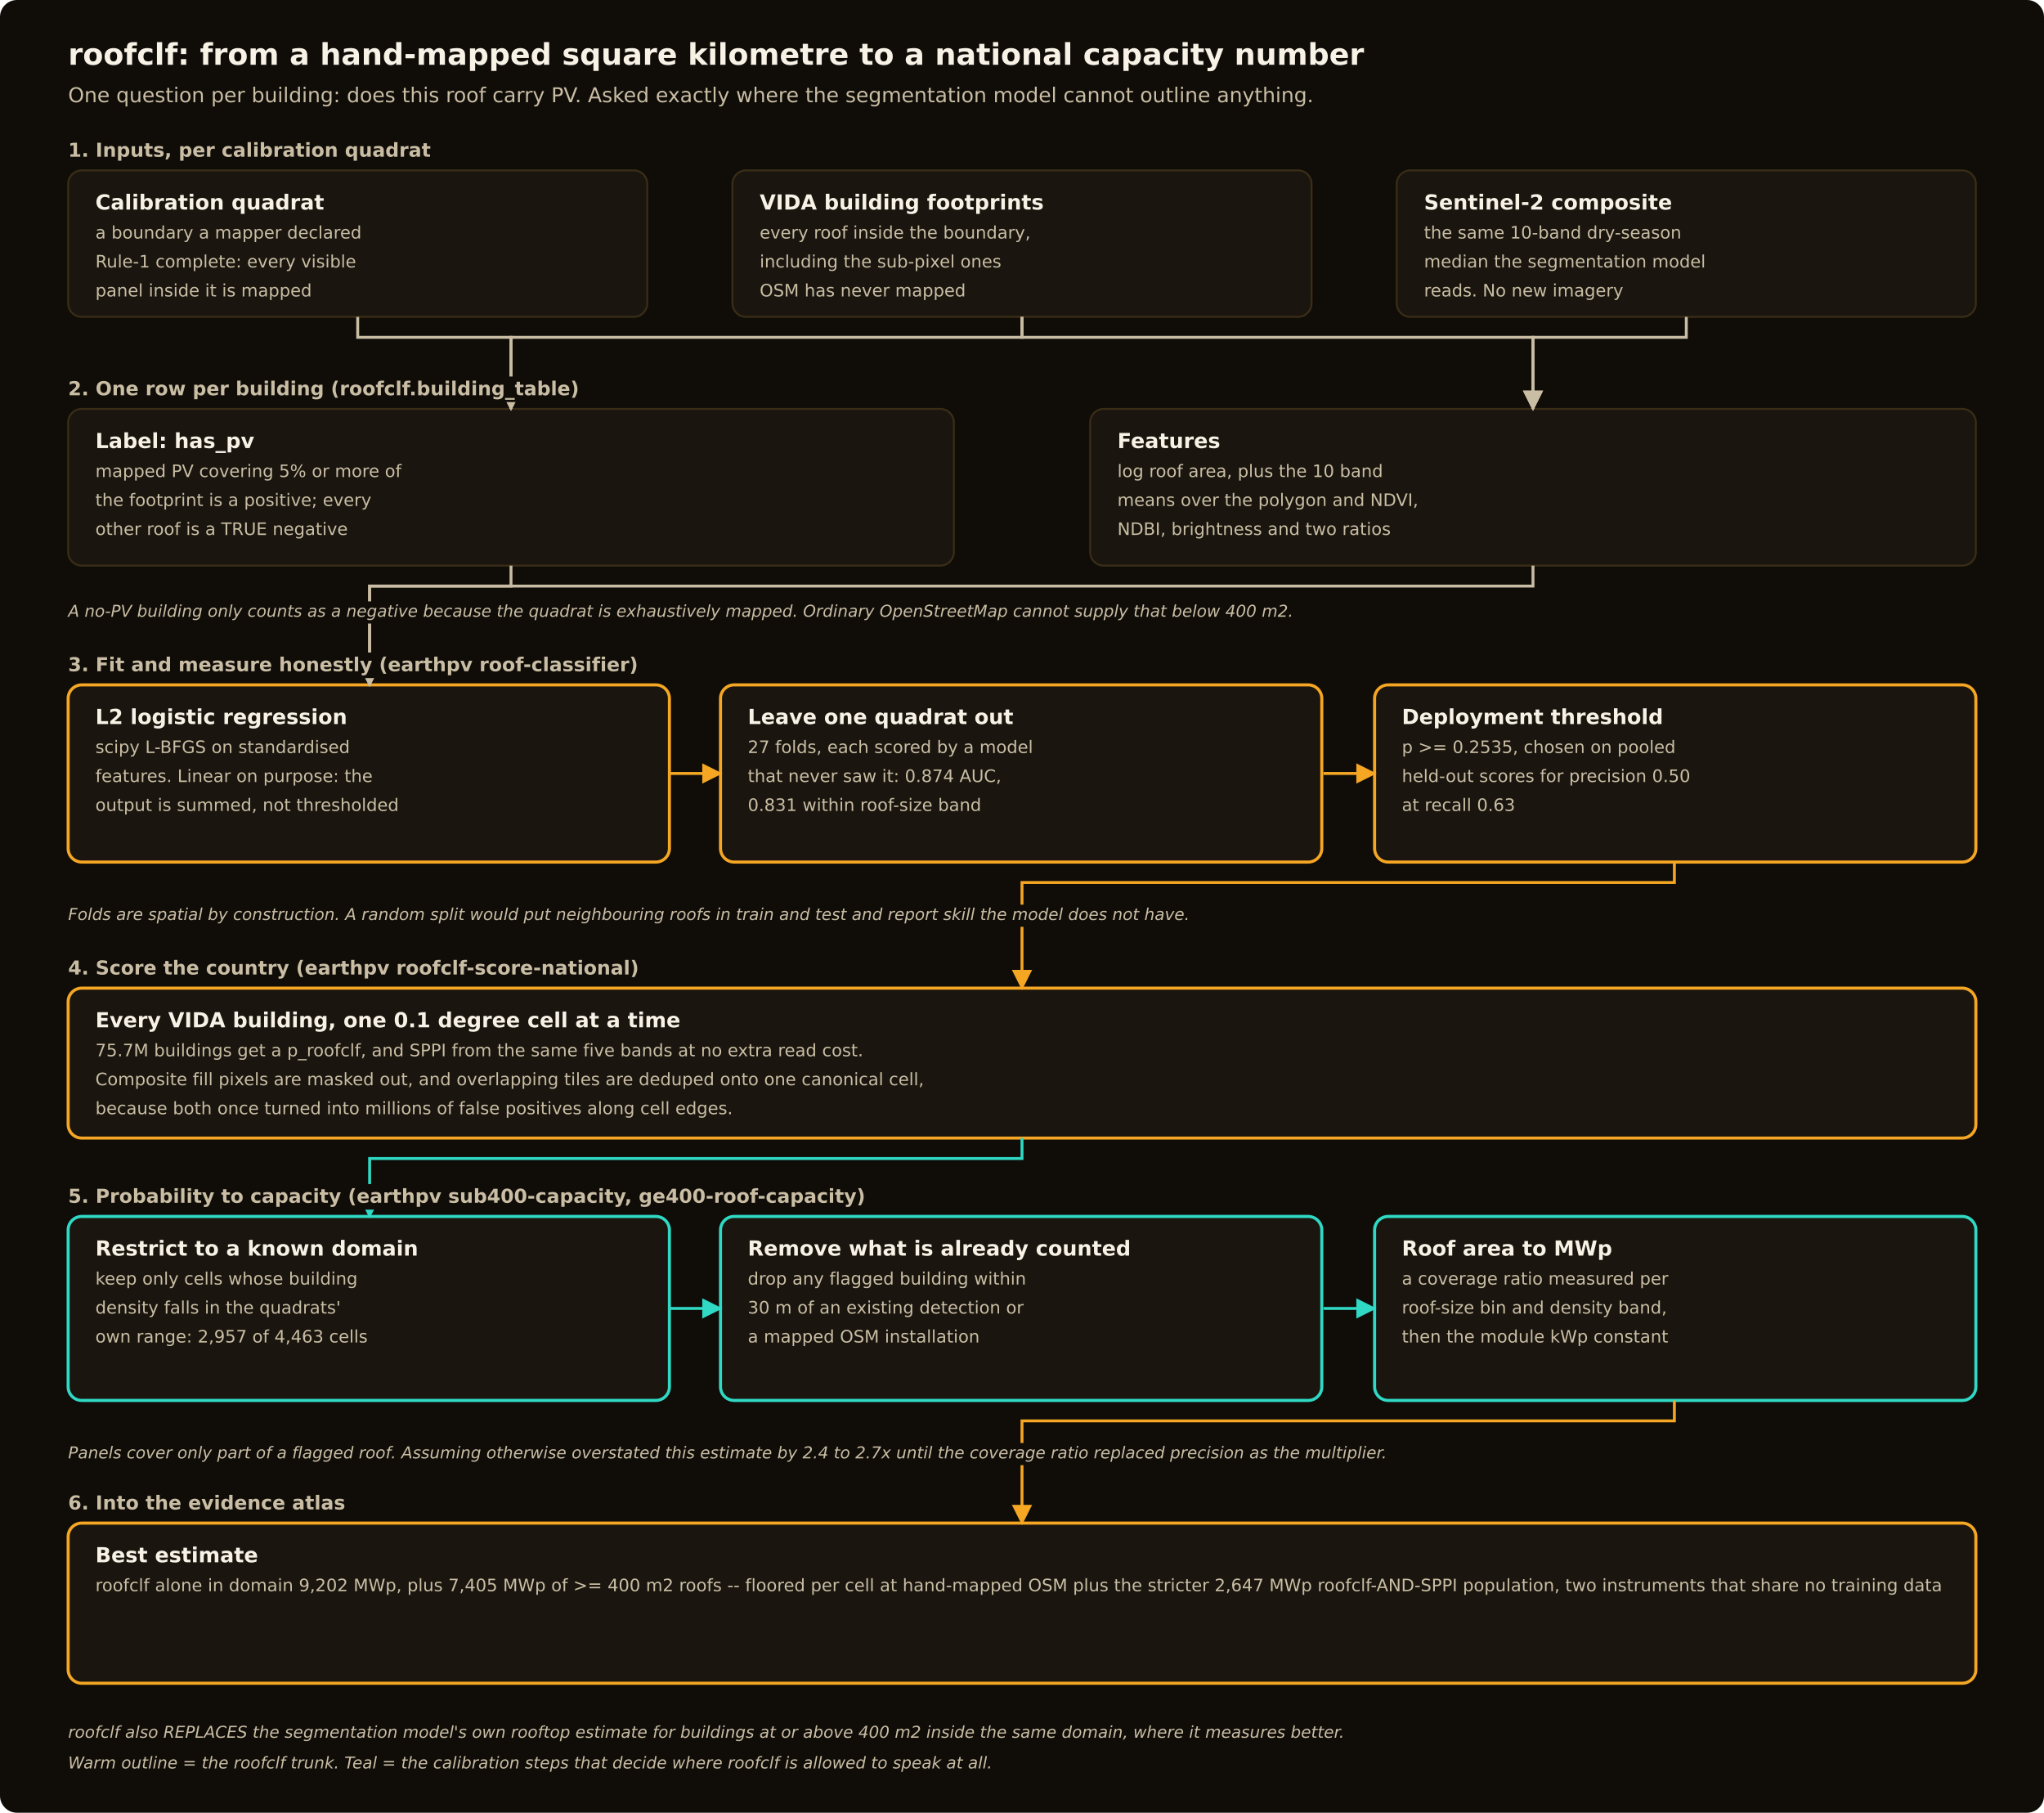
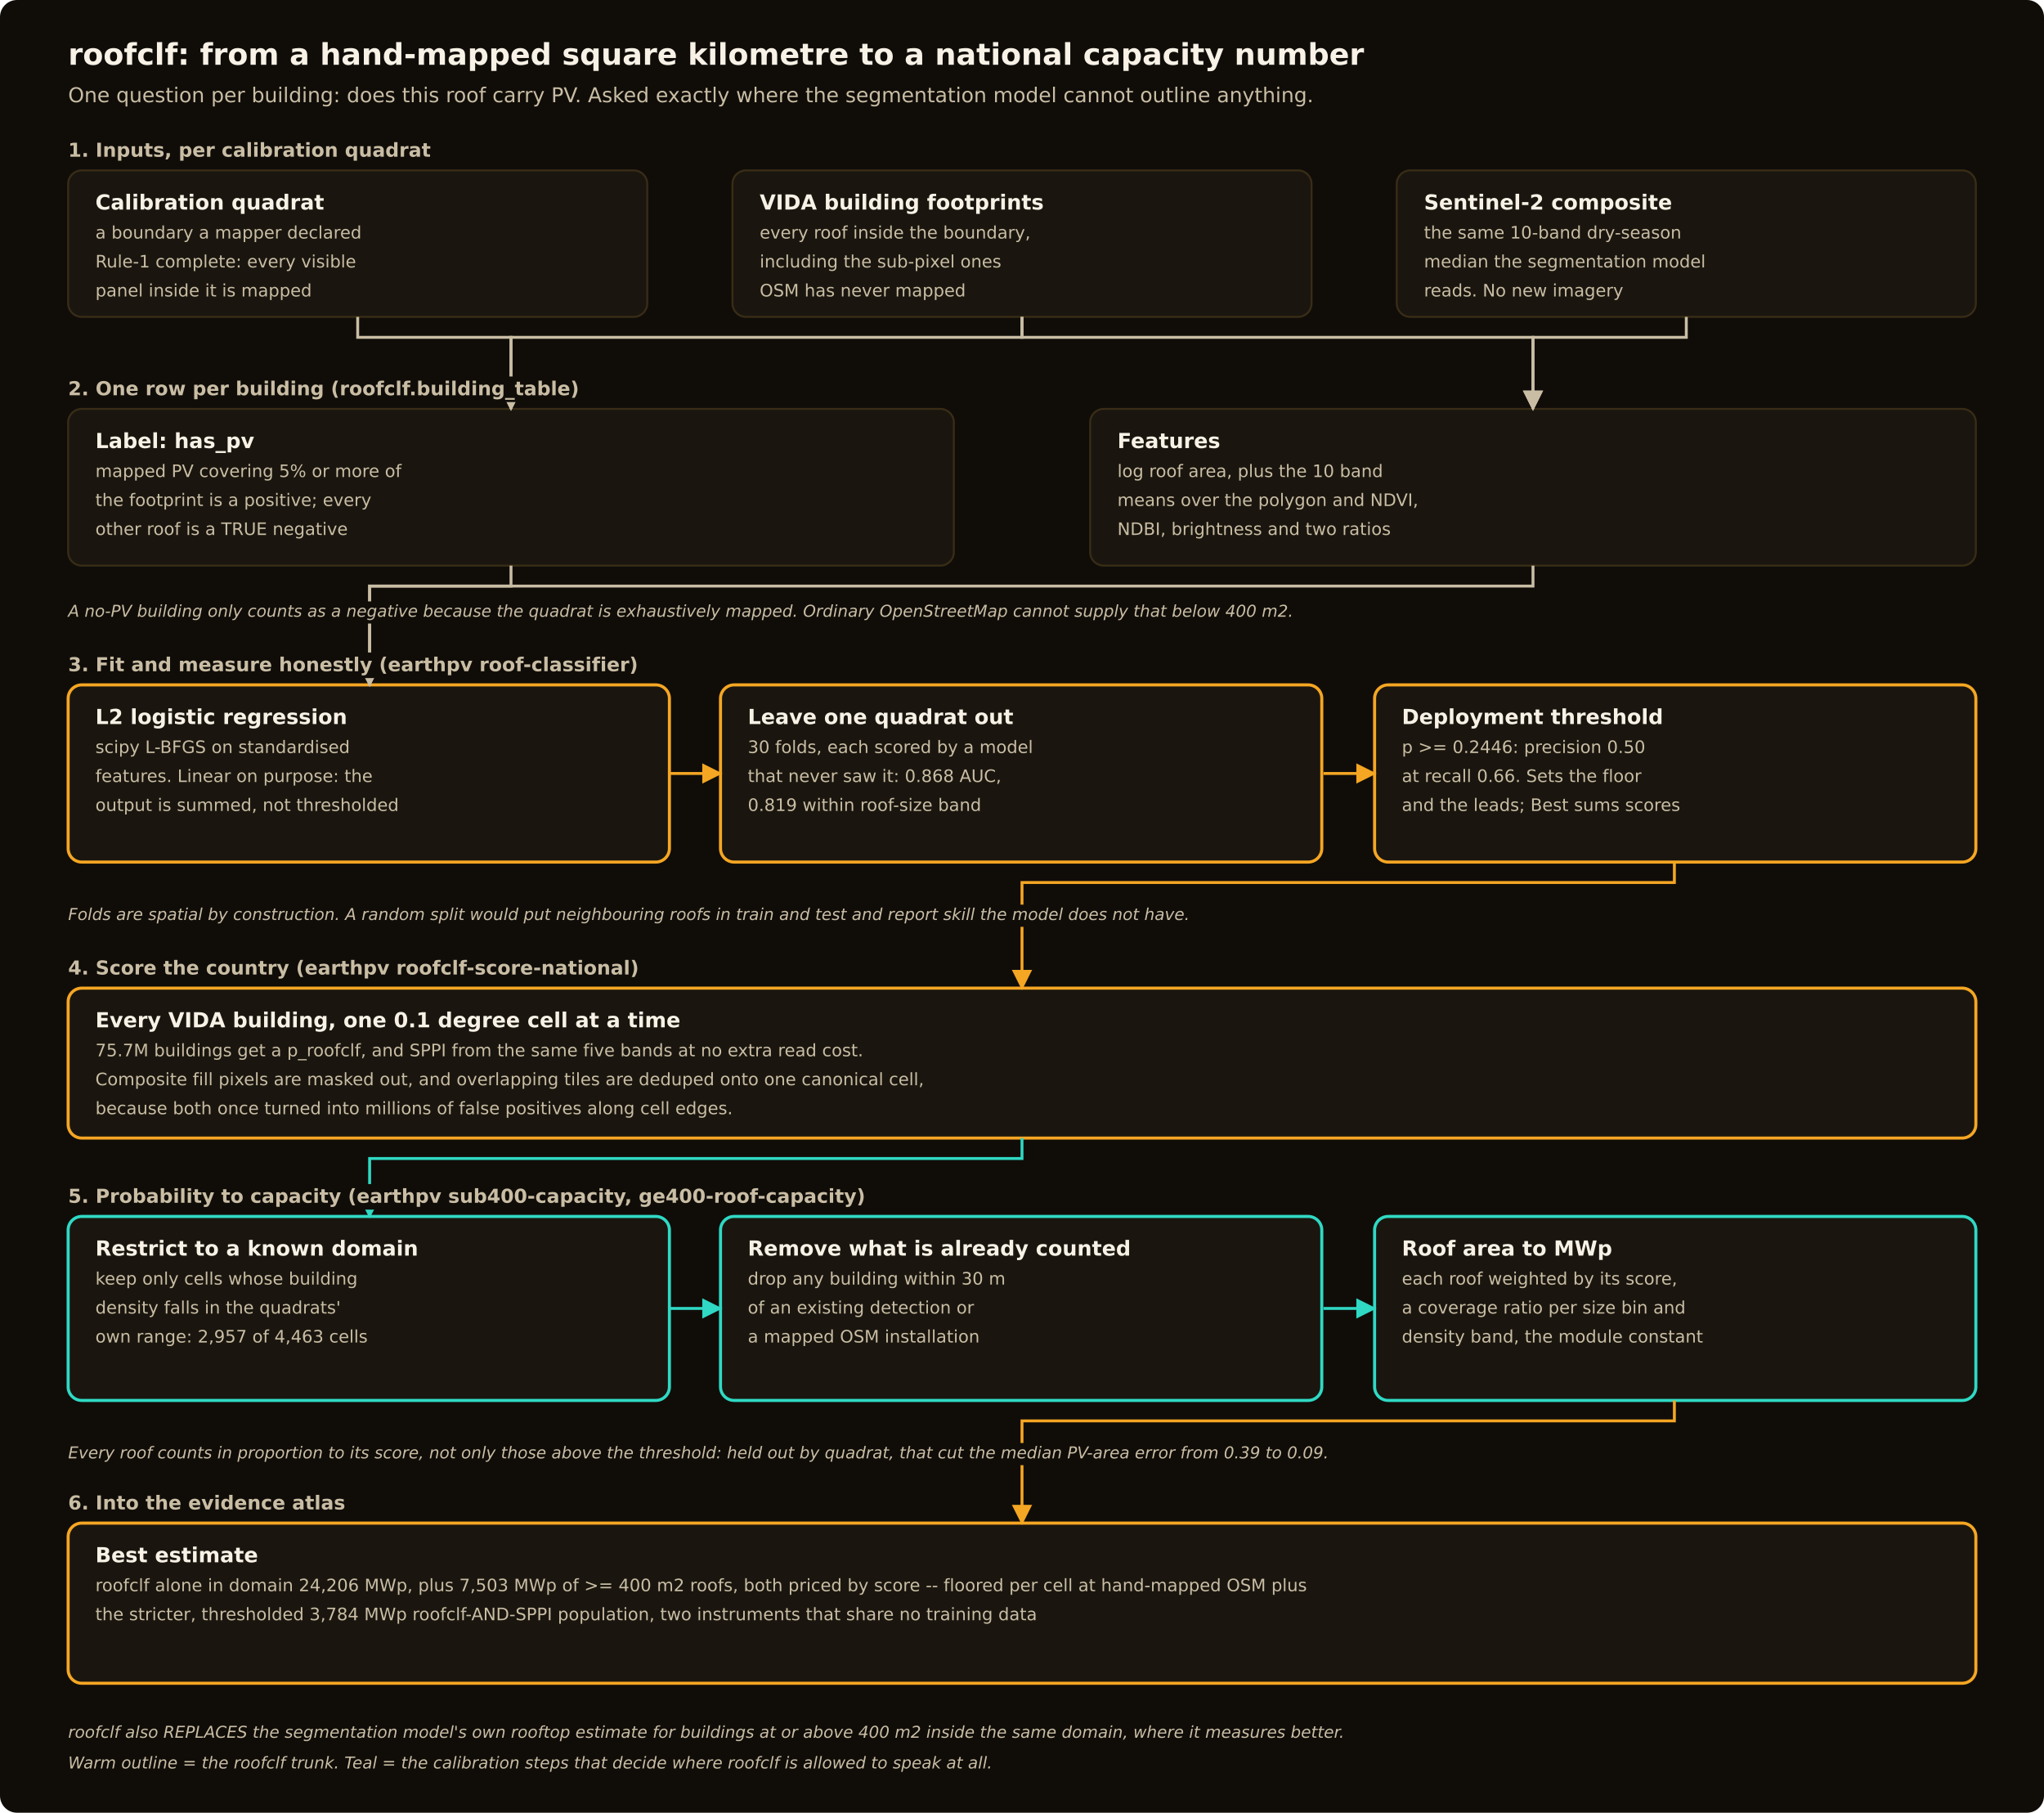
<svg xmlns="http://www.w3.org/2000/svg" width="1200" height="1064" viewBox="0 0 1200 1064" font-family="DejaVu Sans, system-ui, sans-serif">
  <defs>
    <marker id="ah-c9bda4-dark" viewBox="0 0 10 10" refX="9" refY="5" markerWidth="7" markerHeight="7" orient="auto-start-reverse">
      <path d="M0,0 L10,5 L0,10 z" fill="#c9bda4" />
    </marker>
    <marker id="ah-f5a623-dark" viewBox="0 0 10 10" refX="9" refY="5" markerWidth="7" markerHeight="7" orient="auto-start-reverse">
      <path d="M0,0 L10,5 L0,10 z" fill="#f5a623" />
    </marker>
    <marker id="ah-4fb2e8-dark" viewBox="0 0 10 10" refX="9" refY="5" markerWidth="7" markerHeight="7" orient="auto-start-reverse">
      <path d="M0,0 L10,5 L0,10 z" fill="#4fb2e8" />
    </marker>
    <marker id="ah-2fd9c4-dark" viewBox="0 0 10 10" refX="9" refY="5" markerWidth="7" markerHeight="7" orient="auto-start-reverse">
      <path d="M0,0 L10,5 L0,10 z" fill="#2fd9c4" />
    </marker>
  </defs>
  <rect width="1200" height="1064" rx="10" fill="#100d09" />
  <text x="40" y="38" font-size="17.5" font-weight="600" fill="#f7f1e6">roofclf: from a hand-mapped square kilometre to a national capacity number</text>
  <text x="40" y="60" font-size="12" fill="#c9bda4">One question per building: does this roof carry PV. Asked exactly where the segmentation model cannot outline anything.</text>
  <rect x="40" y="100" width="340" height="86" rx="8" fill="#1a160f" stroke="#3a2d16" stroke-width="1.1" />
  <text x="56" y="123" font-size="12.2" font-weight="600" fill="#f7f1e6">Calibration quadrat</text>
  <text x="56" y="140" font-size="10.1" fill="#c9bda4">a boundary a mapper declared</text>
  <text x="56" y="157" font-size="10.1" fill="#c9bda4">Rule-1 complete: every visible</text>
  <text x="56" y="174" font-size="10.1" fill="#c9bda4">panel inside it is mapped</text>
  <rect x="430" y="100" width="340" height="86" rx="8" fill="#1a160f" stroke="#3a2d16" stroke-width="1.1" />
  <text x="446" y="123" font-size="12.2" font-weight="600" fill="#f7f1e6">VIDA building footprints</text>
  <text x="446" y="140" font-size="10.1" fill="#c9bda4">every roof inside the boundary,</text>
  <text x="446" y="157" font-size="10.1" fill="#c9bda4">including the sub-pixel ones</text>
  <text x="446" y="174" font-size="10.1" fill="#c9bda4">OSM has never mapped</text>
  <rect x="820" y="100" width="340" height="86" rx="8" fill="#1a160f" stroke="#3a2d16" stroke-width="1.1" />
  <text x="836" y="123" font-size="12.2" font-weight="600" fill="#f7f1e6">Sentinel-2 composite</text>
  <text x="836" y="140" font-size="10.1" fill="#c9bda4">the same 10-band dry-season</text>
  <text x="836" y="157" font-size="10.1" fill="#c9bda4">median the segmentation model</text>
  <text x="836" y="174" font-size="10.1" fill="#c9bda4">reads. No new imagery</text>
  <rect x="40" y="240" width="520" height="92" rx="8" fill="#1a160f" stroke="#3a2d16" stroke-width="1.1" />
  <text x="56" y="263" font-size="12.2" font-weight="600" fill="#f7f1e6">Label: has_pv</text>
  <text x="56" y="280" font-size="10.1" fill="#c9bda4">mapped PV covering 5% or more of</text>
  <text x="56" y="297" font-size="10.1" fill="#c9bda4">the footprint is a positive; every</text>
  <text x="56" y="314" font-size="10.1" fill="#c9bda4">other roof is a TRUE negative</text>
  <rect x="640" y="240" width="520" height="92" rx="8" fill="#1a160f" stroke="#3a2d16" stroke-width="1.1" />
  <text x="656" y="263" font-size="12.2" font-weight="600" fill="#f7f1e6">Features</text>
  <text x="656" y="280" font-size="10.1" fill="#c9bda4">log roof area, plus the 10 band</text>
  <text x="656" y="297" font-size="10.1" fill="#c9bda4">means over the polygon and NDVI,</text>
  <text x="656" y="314" font-size="10.1" fill="#c9bda4">NDBI, brightness and two ratios</text>
  <rect x="40" y="402" width="353" height="104" rx="8" fill="#1a160f" stroke="#f5a623" stroke-width="1.8" />
  <text x="56" y="425" font-size="12.2" font-weight="600" fill="#f7f1e6">L2 logistic regression</text>
  <text x="56" y="442" font-size="10.1" fill="#c9bda4">scipy L-BFGS on standardised</text>
  <text x="56" y="459" font-size="10.1" fill="#c9bda4">features. Linear on purpose: the</text>
  <text x="56" y="476" font-size="10.1" fill="#c9bda4">output is summed, not thresholded</text>
  <rect x="423" y="402" width="353" height="104" rx="8" fill="#1a160f" stroke="#f5a623" stroke-width="1.8" />
  <text x="439" y="425" font-size="12.2" font-weight="600" fill="#f7f1e6">Leave one quadrat out</text>
-   <text x="439" y="442" font-size="10.1" fill="#c9bda4">27 folds, each scored by a model</text>
-   <text x="439" y="459" font-size="10.1" fill="#c9bda4">that never saw it: 0.874 AUC,</text>
-   <text x="439" y="476" font-size="10.1" fill="#c9bda4">0.831 within roof-size band</text>
+   <text x="439" y="442" font-size="10.1" fill="#c9bda4">30 folds, each scored by a model</text>
+   <text x="439" y="459" font-size="10.1" fill="#c9bda4">that never saw it: 0.868 AUC,</text>
+   <text x="439" y="476" font-size="10.1" fill="#c9bda4">0.819 within roof-size band</text>
  <rect x="807" y="402" width="353" height="104" rx="8" fill="#1a160f" stroke="#f5a623" stroke-width="1.8" />
  <text x="823" y="425" font-size="12.2" font-weight="600" fill="#f7f1e6">Deployment threshold</text>
-   <text x="823" y="442" font-size="10.1" fill="#c9bda4">p &gt;= 0.2535, chosen on pooled</text>
-   <text x="823" y="459" font-size="10.1" fill="#c9bda4">held-out scores for precision 0.50</text>
-   <text x="823" y="476" font-size="10.1" fill="#c9bda4">at recall 0.63</text>
+   <text x="823" y="442" font-size="10.1" fill="#c9bda4">p &gt;= 0.2446: precision 0.50</text>
+   <text x="823" y="459" font-size="10.1" fill="#c9bda4">at recall 0.66. Sets the floor</text>
+   <text x="823" y="476" font-size="10.1" fill="#c9bda4">and the leads; Best sums scores</text>
  <rect x="40" y="580" width="1120" height="88" rx="8" fill="#1a160f" stroke="#f5a623" stroke-width="1.8" />
  <text x="56" y="603" font-size="12.2" font-weight="600" fill="#f7f1e6">Every VIDA building, one 0.1 degree cell at a time</text>
  <text x="56" y="620" font-size="10.1" fill="#c9bda4">75.7M buildings get a p_roofclf, and SPPI from the same five bands at no extra read cost.</text>
  <text x="56" y="637" font-size="10.1" fill="#c9bda4">Composite fill pixels are masked out, and overlapping tiles are deduped onto one canonical cell,</text>
  <text x="56" y="654" font-size="10.1" fill="#c9bda4">because both once turned into millions of false positives along cell edges.</text>
  <rect x="40" y="714" width="353" height="108" rx="8" fill="#1a160f" stroke="#2fd9c4" stroke-width="1.8" />
  <text x="56" y="737" font-size="12.2" font-weight="600" fill="#f7f1e6">Restrict to a known domain</text>
  <text x="56" y="754" font-size="10.1" fill="#c9bda4">keep only cells whose building</text>
  <text x="56" y="771" font-size="10.1" fill="#c9bda4">density falls in the quadrats'</text>
  <text x="56" y="788" font-size="10.1" fill="#c9bda4">own range: 2,957 of 4,463 cells</text>
  <rect x="423" y="714" width="353" height="108" rx="8" fill="#1a160f" stroke="#2fd9c4" stroke-width="1.8" />
  <text x="439" y="737" font-size="12.2" font-weight="600" fill="#f7f1e6">Remove what is already counted</text>
-   <text x="439" y="754" font-size="10.1" fill="#c9bda4">drop any flagged building within</text>
-   <text x="439" y="771" font-size="10.1" fill="#c9bda4">30 m of an existing detection or</text>
+   <text x="439" y="754" font-size="10.1" fill="#c9bda4">drop any building within 30 m</text>
+   <text x="439" y="771" font-size="10.1" fill="#c9bda4">of an existing detection or</text>
  <text x="439" y="788" font-size="10.1" fill="#c9bda4">a mapped OSM installation</text>
  <rect x="807" y="714" width="353" height="108" rx="8" fill="#1a160f" stroke="#2fd9c4" stroke-width="1.8" />
  <text x="823" y="737" font-size="12.2" font-weight="600" fill="#f7f1e6">Roof area to MWp</text>
-   <text x="823" y="754" font-size="10.1" fill="#c9bda4">a coverage ratio measured per</text>
-   <text x="823" y="771" font-size="10.1" fill="#c9bda4">roof-size bin and density band,</text>
-   <text x="823" y="788" font-size="10.1" fill="#c9bda4">then the module kWp constant</text>
+   <text x="823" y="754" font-size="10.1" fill="#c9bda4">each roof weighted by its score,</text>
+   <text x="823" y="771" font-size="10.1" fill="#c9bda4">a coverage ratio per size bin and</text>
+   <text x="823" y="788" font-size="10.1" fill="#c9bda4">density band, the module constant</text>
  <rect x="40" y="894" width="1120" height="94" rx="8" fill="#1a160f" stroke="#f5a623" stroke-width="1.8" />
  <text x="56" y="917" font-size="12.2" font-weight="600" fill="#f7f1e6">Best estimate</text>
-   <text x="56" y="934" font-size="10.1" fill="#c9bda4">roofclf alone in domain 9,202 MWp, plus 7,405 MWp of &gt;= 400 m2 roofs -- floored per cell at hand-mapped OSM plus the stricter 2,647 MWp roofclf-AND-SPPI population, two instruments that share no training data</text>
+   <text x="56" y="934" font-size="10.1" fill="#c9bda4">roofclf alone in domain 24,206 MWp, plus 7,503 MWp of &gt;= 400 m2 roofs, both priced by score -- floored per cell at hand-mapped OSM plus</text>
+   <text x="56" y="951" font-size="10.1" fill="#c9bda4">the stricter, thresholded 3,784 MWp roofclf-AND-SPPI population, two instruments that share no training data</text>
  <path d="M210,186 V198 H300 V240" stroke="#c9bda4" stroke-width="1.7" fill="none" marker-end="url(#ah-c9bda4-dark)" />
  <path d="M600,186 V198 H300 V240" stroke="#c9bda4" stroke-width="1.7" fill="none" marker-end="url(#ah-c9bda4-dark)" />
  <path d="M600,186 V198 H900 V240" stroke="#c9bda4" stroke-width="1.7" fill="none" marker-end="url(#ah-c9bda4-dark)" />
  <path d="M990,186 V198 H900 V240" stroke="#c9bda4" stroke-width="1.7" fill="none" marker-end="url(#ah-c9bda4-dark)" />
  <path d="M300,332 V344 H217 V402" stroke="#c9bda4" stroke-width="1.7" fill="none" marker-end="url(#ah-c9bda4-dark)" />
  <path d="M900,332 V344 H217 V402" stroke="#c9bda4" stroke-width="1.7" fill="none" marker-end="url(#ah-c9bda4-dark)" />
  <path d="M393,454 H423" stroke="#f5a623" stroke-width="1.7" fill="none" marker-end="url(#ah-f5a623-dark)" />
  <path d="M777,454 H807" stroke="#f5a623" stroke-width="1.7" fill="none" marker-end="url(#ah-f5a623-dark)" />
  <path d="M983,506 V518 H600 V580" stroke="#f5a623" stroke-width="1.7" fill="none" marker-end="url(#ah-f5a623-dark)" />
  <path d="M600,668 V680 H217 V714" stroke="#2fd9c4" stroke-width="1.7" fill="none" marker-end="url(#ah-2fd9c4-dark)" />
  <path d="M393,768 H423" stroke="#2fd9c4" stroke-width="1.7" fill="none" marker-end="url(#ah-2fd9c4-dark)" />
  <path d="M777,768 H807" stroke="#2fd9c4" stroke-width="1.7" fill="none" marker-end="url(#ah-2fd9c4-dark)" />
  <path d="M983,822 V834 H600 V894" stroke="#f5a623" stroke-width="1.7" fill="none" marker-end="url(#ah-f5a623-dark)" />
  <rect x="36" y="81" width="207" height="15" fill="#100d09" />
  <text x="40" y="92" font-size="11.3" font-weight="600" fill="#c9bda4">1. Inputs, per calibration quadrat</text>
  <rect x="36" y="221" width="293" height="15" fill="#100d09" />
  <text x="40" y="232" font-size="11.3" font-weight="600" fill="#c9bda4">2. One row per building (roofclf.building_table)</text>
  <rect x="36" y="353" width="736" height="13" fill="#100d09" />
  <text x="40" y="362" font-size="9.6" font-style="italic" fill="#c9bda4">A no-PV building only counts as a negative because the quadrat is exhaustively mapped. Ordinary OpenStreetMap cannot supply that below 400 m2.</text>
  <rect x="36" y="383" width="323" height="15" fill="#100d09" />
  <text x="40" y="394" font-size="11.3" font-weight="600" fill="#c9bda4">3. Fit and measure honestly (earthpv roof-classifier)</text>
  <rect x="36" y="531" width="715" height="13" fill="#100d09" />
  <text x="40" y="540" font-size="9.6" font-style="italic" fill="#c9bda4">Folds are spatial by construction. A random split would put neighbouring roofs in train and test and report skill the model does not have.</text>
  <rect x="36" y="561" width="323" height="15" fill="#100d09" />
  <text x="40" y="572" font-size="11.3" font-weight="600" fill="#c9bda4">4. Score the country (earthpv roofclf-score-national)</text>
  <rect x="36" y="695" width="445" height="15" fill="#100d09" />
  <text x="40" y="706" font-size="11.3" font-weight="600" fill="#c9bda4">5. Probability to capacity (earthpv sub400-capacity, ge400-roof-capacity)</text>
-   <rect x="36" y="847" width="845" height="13" fill="#100d09" />
-   <text x="40" y="856" font-size="9.6" font-style="italic" fill="#c9bda4">Panels cover only part of a flagged roof. Assuming otherwise overstated this estimate by 2.4 to 2.7x until the coverage ratio replaced precision as the multiplier.</text>
+   <rect x="36" y="847" width="804" height="13" fill="#100d09" />
+   <text x="40" y="856" font-size="9.6" font-style="italic" fill="#c9bda4">Every roof counts in proportion to its score, not only those above the threshold: held out by quadrat, that cut the median PV-area error from 0.39 to 0.09.</text>
  <rect x="36" y="875" width="159" height="15" fill="#100d09" />
  <text x="40" y="886" font-size="11.3" font-weight="600" fill="#c9bda4">6. Into the evidence atlas</text>
  <rect x="36" y="1011" width="778" height="13" fill="#100d09" />
  <text x="40" y="1020" font-size="9.6" font-style="italic" fill="#c9bda4">roofclf also REPLACES the segmentation model's own rooftop estimate for buildings at or above 400 m2 inside the same domain, where it measures better.</text>
  <rect x="36" y="1029" width="601" height="13" fill="#100d09" />
  <text x="40" y="1038" font-size="9.6" font-style="italic" fill="#c9bda4">Warm outline = the roofclf trunk. Teal = the calibration steps that decide where roofclf is allowed to speak at all.</text>
</svg>
